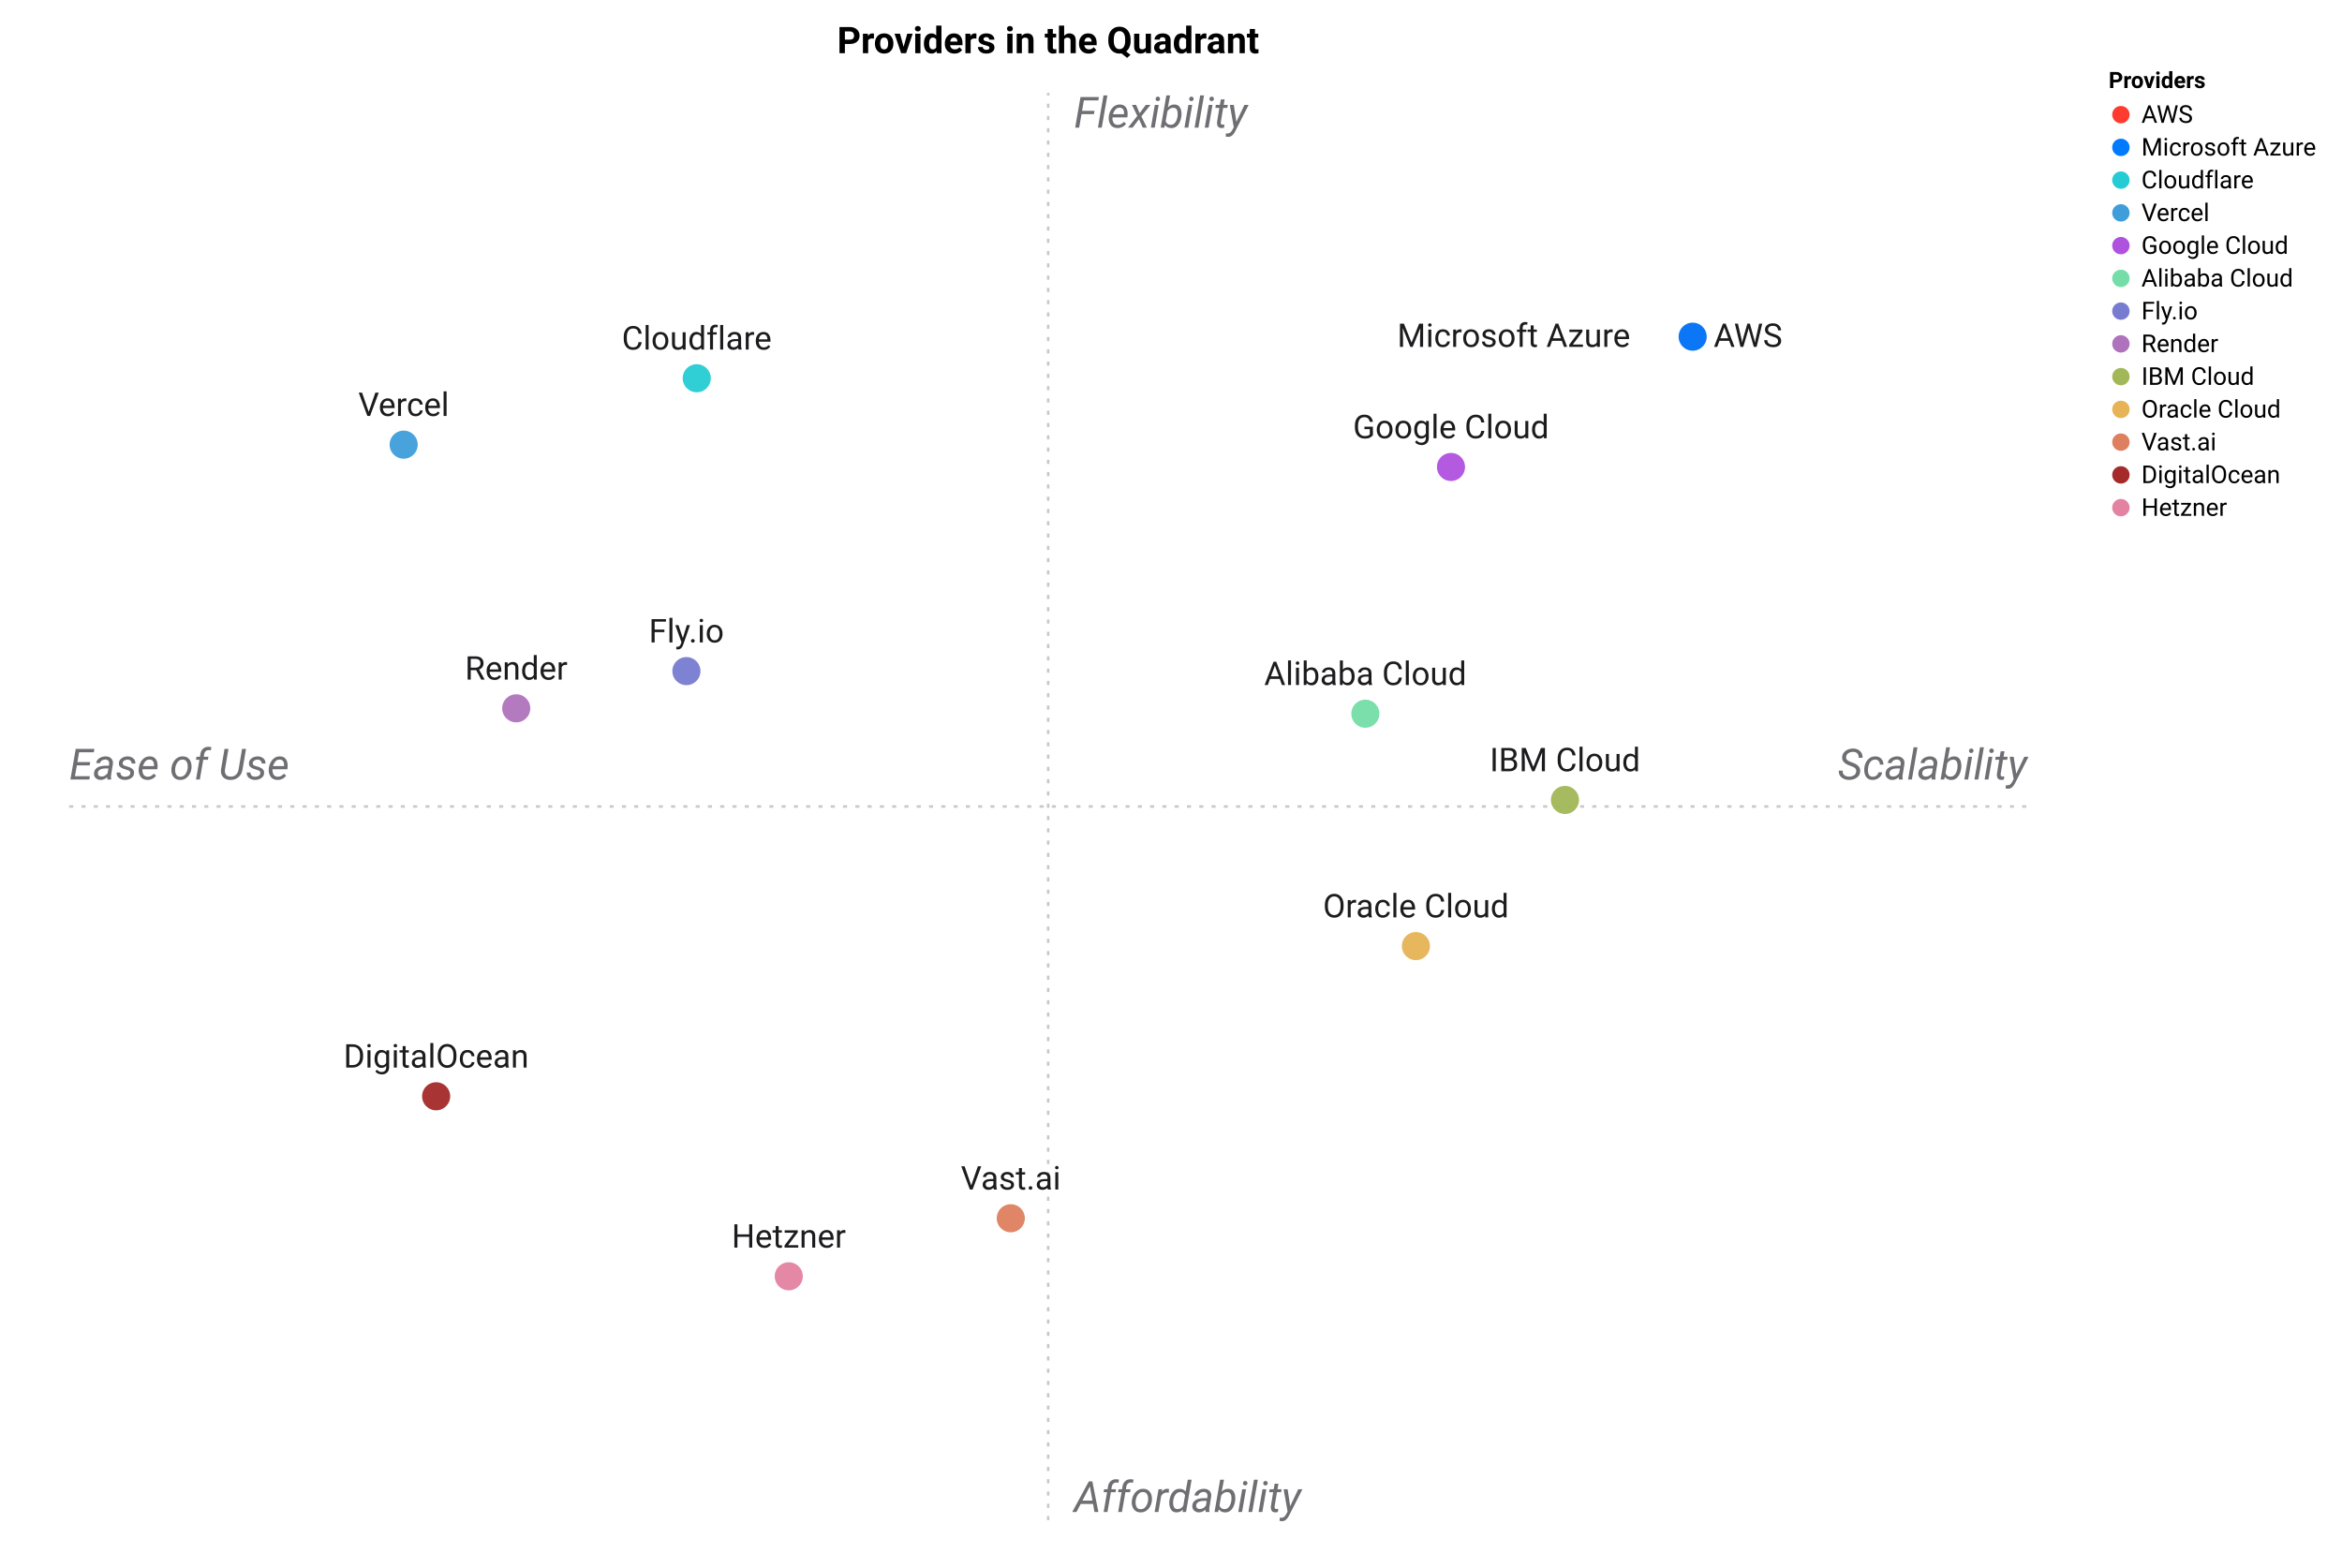
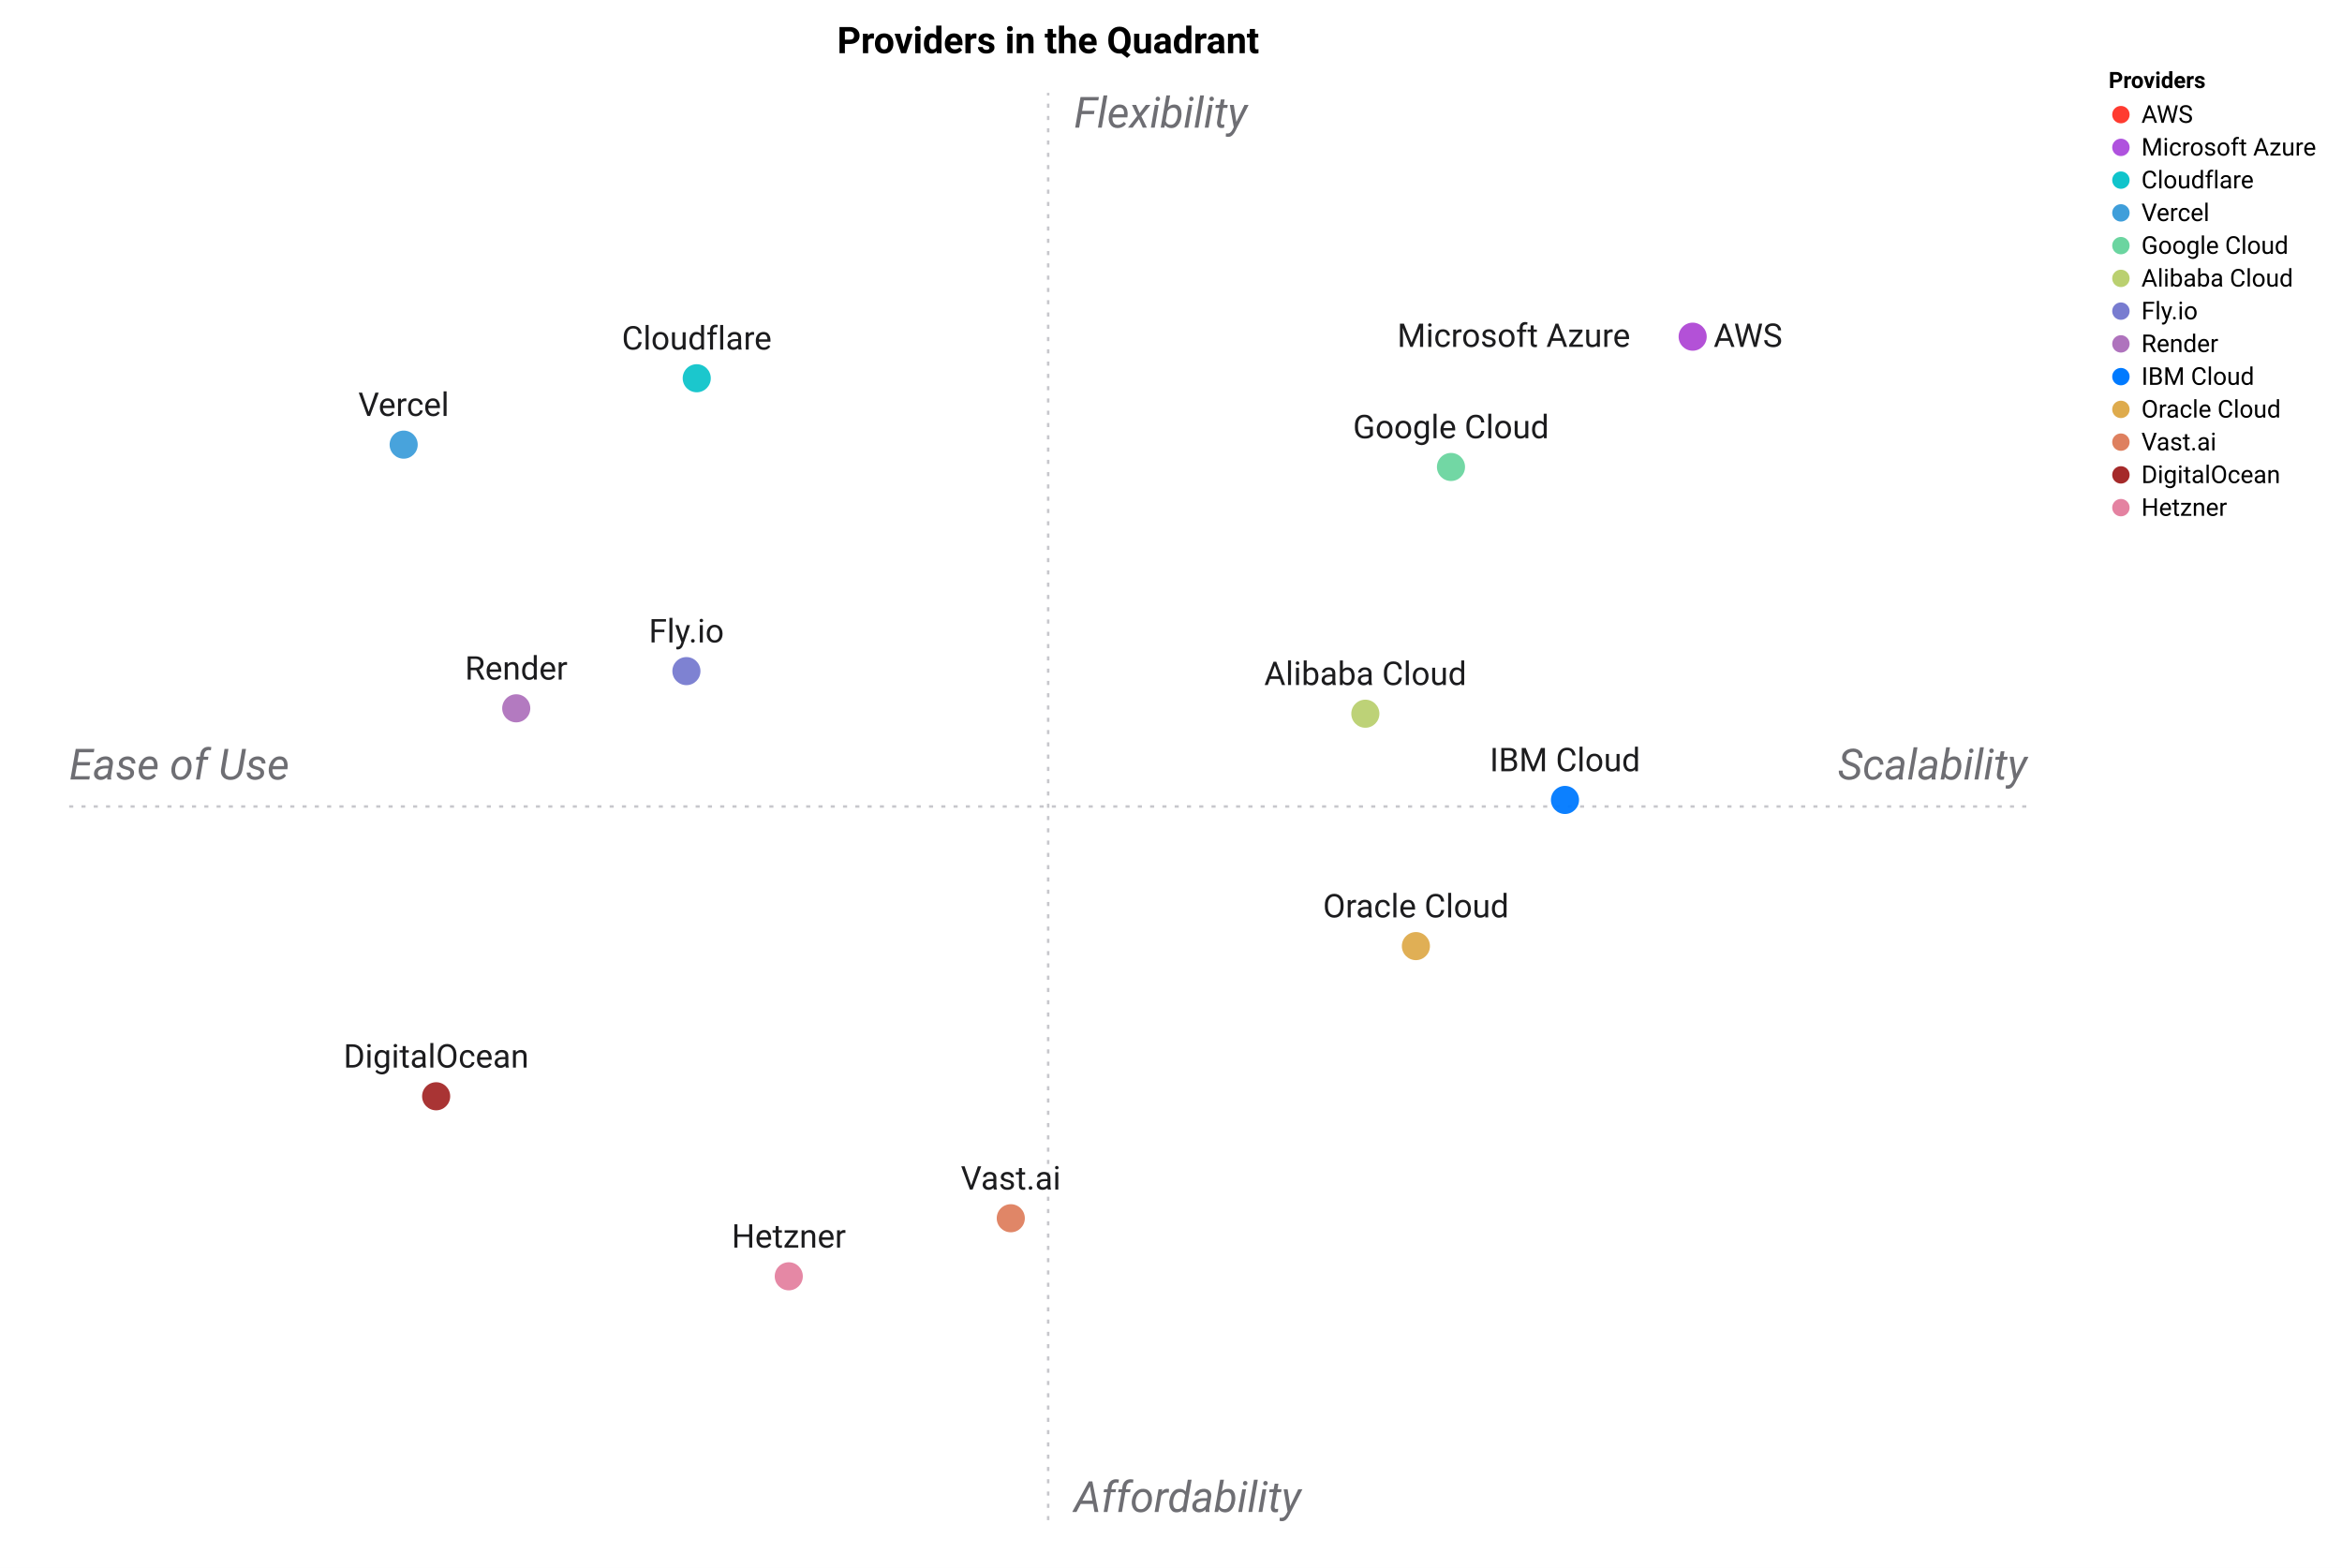
<svg xmlns="http://www.w3.org/2000/svg" version="1.1" class="marks" width="1144" height="766" viewBox="0 0 1144 766">
  <rect width="1144" height="766" fill="white" />
  <g fill="none" stroke-miterlimit="10" transform="translate(12,34)">
    <g class="mark-group role-frame root" role="graphics-object" aria-roledescription="group mark container">
      <g transform="translate(0,0)">
        <path class="background" aria-hidden="true" d="M0,0h1000v720h-1000Z" />
        <g>
          <g class="mark-group role-axis">
            <g transform="translate(0.5,720.5)">
              <path class="background" aria-hidden="true" d="M0,0h0v0h0Z" pointer-events="none" />
              <g />
              <path class="foreground" aria-hidden="true" d="" pointer-events="none" display="none" />
            </g>
          </g>
          <g class="mark-group role-axis">
            <g transform="translate(0.5,0.5)">
              <path class="background" aria-hidden="true" d="M0,0h0v0h0Z" pointer-events="none" />
              <g />
              <path class="foreground" aria-hidden="true" d="" pointer-events="none" display="none" />
            </g>
          </g>
          <g class="mark-rule role-mark layer_0_marks" role="graphics-symbol" aria-roledescription="rule mark container">
            <line transform="translate(21.78877,360)" x2="956.422" y2="0" stroke="#C7C7CC" stroke-width="1.2" stroke-dasharray="2,4" />
          </g>
          <g class="mark-rule role-mark layer_1_marks" role="graphics-symbol" aria-roledescription="rule mark container">
            <line transform="translate(500,708.6429)" x2="0" y2="-697.286" stroke="#C7C7CC" stroke-width="1.2" stroke-dasharray="2,4" />
          </g>
          <g class="mark-text role-mark layer_2_marks" role="graphics-object" aria-roledescription="text mark container">
            <text aria-label="x: 3.3474786306; y: 0.102009480998; t: Scalability" role="graphics-symbol" aria-roledescription="text mark" text-anchor="end" transform="translate(978.2112,346.8191)" font-family="Roboto, -apple-system, Helvetica, Arial, sans-serif" font-size="21px" font-style="italic" fill="#6E6E73">Scalability</text>
          </g>
          <g class="mark-text role-mark layer_3_marks" role="graphics-object" aria-roledescription="text mark container">
            <text aria-label="x: −3.3474786306; y: 0.102009480998; t: Ease of Use" role="graphics-symbol" aria-roledescription="text mark" text-anchor="start" transform="translate(21.78877,346.8191)" font-family="Roboto, -apple-system, Helvetica, Arial, sans-serif" font-size="21px" font-style="italic" fill="#6E6E73">Ease of Use</text>
          </g>
          <g class="mark-text role-mark layer_4_marks" role="graphics-object" aria-roledescription="text mark container">
            <text aria-label="x: 0.0881495360264; y: 3.87381004089; t: Flexibility" role="graphics-symbol" aria-roledescription="text mark" text-anchor="start" transform="translate(512.5928,28.3571)" font-family="Roboto, -apple-system, Helvetica, Arial, sans-serif" font-size="21px" font-style="italic" fill="#6E6E73">Flexibility</text>
          </g>
          <g class="mark-text role-mark layer_5_marks" role="graphics-object" aria-roledescription="text mark container">
            <text aria-label="x: 0.0881495360264; y: −3.87381004089; t: Affordability" role="graphics-symbol" aria-roledescription="text mark" text-anchor="start" transform="translate(512.5928,704.6429)" font-family="Roboto, -apple-system, Helvetica, Arial, sans-serif" font-size="21px" font-style="italic" fill="#6E6E73">Affordability</text>
          </g>
          <g class="mark-symbol role-mark layer_6_marks" role="graphics-object" aria-roledescription="symbol mark container">
            <path aria-label="axis1: 2.20373840066; axis2: 2.55023702494; name: AWS; role: best" role="graphics-symbol" aria-roledescription="point" transform="translate(814.8198,130.4787)" d="M7.365,0A7.365,7.365,0,1,1,-7.365,0A7.365,7.365,0,1,1,7.365,0" fill="#FF3B30" stroke="white" stroke-width="1" opacity="0.95" />
-             <path aria-label="axis1: 1.37734228257; axis2: 1.84297765368; name: Google Cloud; role: innovative" role="graphics-symbol" aria-roledescription="point" transform="translate(696.7632,194.132)" d="M7.365,0A7.365,7.365,0,1,1,-7.365,0A7.365,7.365,0,1,1,7.365,0" fill="#AF52DE" stroke="white" stroke-width="1" opacity="0.95" />
-             <path aria-label="axis1: 2.20373840066; axis2: 2.55023702494; name: Microsoft Azure; role: trustworthy" role="graphics-symbol" aria-roledescription="point" transform="translate(814.8198,130.4787)" d="M7.365,0A7.365,7.365,0,1,1,-7.365,0A7.365,7.365,0,1,1,7.365,0" fill="#007AFF" stroke="white" stroke-width="1" opacity="0.95" />
-             <path aria-label="axis1: 1.25739762463; axis2: −0.757832241437; name: Oracle Cloud; role: competitor" role="graphics-symbol" aria-roledescription="point" transform="translate(679.6282,428.2049)" d="M7.365,0A7.365,7.365,0,1,1,-7.365,0A7.365,7.365,0,1,1,7.365,0" fill="#E6B356" stroke="white" stroke-width="1" opacity="0.95" />
-             <path aria-label="axis1: 1.76712601556; axis2: 0.0355304722544; name: IBM Cloud; role: competitor" role="graphics-symbol" aria-roledescription="point" transform="translate(752.4466,356.8023)" d="M7.365,0A7.365,7.365,0,1,1,-7.365,0A7.365,7.365,0,1,1,7.365,0" fill="#A2B858" stroke="white" stroke-width="1" opacity="0.95" />
-             <path aria-label="axis1: 1.08453647724; axis2: 0.503639815059; name: Alibaba Cloud; role: competitor" role="graphics-symbol" aria-roledescription="point" transform="translate(654.9338,314.6724)" d="M7.365,0A7.365,7.365,0,1,1,-7.365,0A7.365,7.365,0,1,1,7.365,0" fill="#74DDA8" stroke="white" stroke-width="1" opacity="0.95" />
+             <path aria-label="axis1: 1.37734228257; axis2: 1.84297765368; name: Google Cloud; role: competitor" role="graphics-symbol" aria-roledescription="point" transform="translate(696.7632,194.132)" d="M7.365,0A7.365,7.365,0,1,1,-7.365,0A7.365,7.365,0,1,1,7.365,0" fill="#6BD5A0" stroke="white" stroke-width="1" opacity="0.95" />
+             <path aria-label="axis1: 2.20373840066; axis2: 2.55023702494; name: Microsoft Azure; role: top" role="graphics-symbol" aria-roledescription="point" transform="translate(814.8198,130.4787)" d="M7.365,0A7.365,7.365,0,1,1,-7.365,0A7.365,7.365,0,1,1,7.365,0" fill="#AF52DE" stroke="white" stroke-width="1" opacity="0.95" />
+             <path aria-label="axis1: 1.25739762463; axis2: −0.757832241437; name: Oracle Cloud; role: competitor" role="graphics-symbol" aria-roledescription="point" transform="translate(679.6282,428.2049)" d="M7.365,0A7.365,7.365,0,1,1,-7.365,0A7.365,7.365,0,1,1,7.365,0" fill="#DEAB4D" stroke="white" stroke-width="1" opacity="0.95" />
+             <path aria-label="axis1: 1.76712601556; axis2: 0.0355304722544; name: IBM Cloud; role: right" role="graphics-symbol" aria-roledescription="point" transform="translate(752.4466,356.8023)" d="M7.365,0A7.365,7.365,0,1,1,-7.365,0A7.365,7.365,0,1,1,7.365,0" fill="#007AFF" stroke="white" stroke-width="1" opacity="0.95" />
+             <path aria-label="axis1: 1.08453647724; axis2: 0.503639815059; name: Alibaba Cloud; role: competitor" role="graphics-symbol" aria-roledescription="point" transform="translate(654.9338,314.6724)" d="M7.365,0A7.365,7.365,0,1,1,-7.365,0A7.365,7.365,0,1,1,7.365,0" fill="#BAD070" stroke="white" stroke-width="1" opacity="0.95" />
            <path aria-label="axis1: −2.09267454863; axis2: −1.57301431066; name: DigitalOcean; role: worst" role="graphics-symbol" aria-roledescription="point" transform="translate(201.0465,501.5713)" d="M7.365,0A7.365,7.365,0,1,1,-7.365,0A7.365,7.365,0,1,1,7.365,0" fill="#A52A2A" stroke="white" stroke-width="1" opacity="0.95" />
-             <path aria-label="axis1: −1.20161807245; axis2: 2.32456698356; name: Cloudflare; role: competitor" role="graphics-symbol" aria-roledescription="point" transform="translate(328.3403,150.789)" d="M7.365,0A7.365,7.365,0,1,1,-7.365,0A7.365,7.365,0,1,1,7.365,0" fill="#26CCD3" stroke="white" stroke-width="1" opacity="0.95" />
+             <path aria-label="axis1: −1.20161807245; axis2: 2.32456698356; name: Cloudflare; role: competitor" role="graphics-symbol" aria-roledescription="point" transform="translate(328.3403,150.789)" d="M7.365,0A7.365,7.365,0,1,1,-7.365,0A7.365,7.365,0,1,1,7.365,0" fill="#10C4CB" stroke="white" stroke-width="1" opacity="0.95" />
            <path aria-label="axis1: −2.20373840066; axis2: 1.96418662183; name: Vercel; role: competitor" role="graphics-symbol" aria-roledescription="point" transform="translate(185.1802,183.2232)" d="M7.365,0A7.365,7.365,0,1,1,-7.365,0A7.365,7.365,0,1,1,7.365,0" fill="#3F9EDA" stroke="white" stroke-width="1" opacity="0.95" />
            <path aria-label="axis1: −0.886945092191; axis2: −2.55023702494; name: Hetzner; role: competitor" role="graphics-symbol" aria-roledescription="point" transform="translate(373.2936,589.5213)" d="M7.365,0A7.365,7.365,0,1,1,-7.365,0A7.365,7.365,0,1,1,7.365,0" fill="#E482A1" stroke="white" stroke-width="1" opacity="0.95" />
            <path aria-label="axis1: −1.23693981361; axis2: 0.734849351106; name: Fly.io; role: competitor" role="graphics-symbol" aria-roledescription="point" transform="translate(323.2943,293.8636)" d="M7.365,0A7.365,7.365,0,1,1,-7.365,0A7.365,7.365,0,1,1,7.365,0" fill="#787CD0" stroke="white" stroke-width="1" opacity="0.95" />
            <path aria-label="axis1: −1.81881912059; axis2: 0.532890718784; name: Render; role: competitor" role="graphics-symbol" aria-roledescription="point" transform="translate(240.1687,312.0398)" d="M7.365,0A7.365,7.365,0,1,1,-7.365,0A7.365,7.365,0,1,1,7.365,0" fill="#AF73BD" stroke="white" stroke-width="1" opacity="0.95" />
            <path aria-label="axis1: −0.12782826664; axis2: −2.23508022818; name: Vast.ai; role: competitor" role="graphics-symbol" aria-roledescription="point" transform="translate(481.7388,561.1572)" d="M7.365,0A7.365,7.365,0,1,1,-7.365,0A7.365,7.365,0,1,1,7.365,0" fill="#DE805F" stroke="white" stroke-width="1" opacity="0.95" />
          </g>
          <g class="mark-text role-mark layer_7_marks" role="graphics-object" aria-roledescription="text mark container">
            <text aria-label="labelx: 2.39289751058; labely: 2.55023702494; label: AWS" role="graphics-symbol" aria-roledescription="text mark" text-anchor="middle" transform="translate(841.8425,135.4787)" font-family="Roboto, -apple-system, Helvetica, Arial, sans-serif" font-size="16px" fill="#1C1C1E">AWS</text>
            <text aria-label="labelx: 1.37734228257; labely: 2.05433998892; label: Google Cloud" role="graphics-symbol" aria-roledescription="text mark" text-anchor="middle" transform="translate(696.7632,180.1094)" font-family="Roboto, -apple-system, Helvetica, Arial, sans-serif" font-size="16px" fill="#1C1C1E">Google Cloud</text>
            <text aria-label="labelx: 1.59193164867; labely: 2.55023702494; label: Microsoft Azure" role="graphics-symbol" aria-roledescription="text mark" text-anchor="middle" transform="translate(727.4188,135.4787)" font-family="Roboto, -apple-system, Helvetica, Arial, sans-serif" font-size="16px" fill="#1C1C1E">Microsoft Azure</text>
            <text aria-label="labelx: 1.25739762463; labely: −0.546469906202; label: Oracle Cloud" role="graphics-symbol" aria-roledescription="text mark" text-anchor="middle" transform="translate(679.6282,414.1823)" font-family="Roboto, -apple-system, Helvetica, Arial, sans-serif" font-size="16px" fill="#1C1C1E">Oracle Cloud</text>
            <text aria-label="labelx: 1.76712601556; labely: 0.246892807489; label: IBM Cloud" role="graphics-symbol" aria-roledescription="text mark" text-anchor="middle" transform="translate(752.4466,342.7796)" font-family="Roboto, -apple-system, Helvetica, Arial, sans-serif" font-size="16px" fill="#1C1C1E">IBM Cloud</text>
            <text aria-label="labelx: 1.08453647724; labely: 0.715002150294; label: Alibaba Cloud" role="graphics-symbol" aria-roledescription="text mark" text-anchor="middle" transform="translate(654.9338,300.6498)" font-family="Roboto, -apple-system, Helvetica, Arial, sans-serif" font-size="16px" fill="#1C1C1E">Alibaba Cloud</text>
            <text aria-label="labelx: −2.09267454863; labely: −1.36165197542; label: DigitalOcean" role="graphics-symbol" aria-roledescription="text mark" text-anchor="middle" transform="translate(201.0465,487.5487)" font-family="Roboto, -apple-system, Helvetica, Arial, sans-serif" font-size="16px" fill="#1C1C1E">DigitalOcean</text>
            <text aria-label="labelx: −1.20161807245; labely: 2.5359293188; label: Cloudflare" role="graphics-symbol" aria-roledescription="text mark" text-anchor="middle" transform="translate(328.3403,136.7664)" font-family="Roboto, -apple-system, Helvetica, Arial, sans-serif" font-size="16px" fill="#1C1C1E">Cloudflare</text>
            <text aria-label="labelx: −2.20373840066; labely: 2.17554895706; label: Vercel" role="graphics-symbol" aria-roledescription="text mark" text-anchor="middle" transform="translate(185.1802,169.2006)" font-family="Roboto, -apple-system, Helvetica, Arial, sans-serif" font-size="16px" fill="#1C1C1E">Vercel</text>
            <text aria-label="labelx: −0.886945092191; labely: −2.33887468971; label: Hetzner" role="graphics-symbol" aria-roledescription="text mark" text-anchor="middle" transform="translate(373.2936,575.4987)" font-family="Roboto, -apple-system, Helvetica, Arial, sans-serif" font-size="16px" fill="#1C1C1E">Hetzner</text>
            <text aria-label="labelx: −1.23693981361; labely: 0.946211686341; label: Fly.io" role="graphics-symbol" aria-roledescription="text mark" text-anchor="middle" transform="translate(323.2943,279.8409)" font-family="Roboto, -apple-system, Helvetica, Arial, sans-serif" font-size="16px" fill="#1C1C1E">Fly.io</text>
            <text aria-label="labelx: −1.81881912059; labely: 0.744253054019; label: Render" role="graphics-symbol" aria-roledescription="text mark" text-anchor="middle" transform="translate(240.1687,298.0172)" font-family="Roboto, -apple-system, Helvetica, Arial, sans-serif" font-size="16px" fill="#1C1C1E">Render</text>
            <text aria-label="labelx: −0.12782826664; labely: −2.02371789295; label: Vast.ai" role="graphics-symbol" aria-roledescription="text mark" text-anchor="middle" transform="translate(481.7388,547.1346)" font-family="Roboto, -apple-system, Helvetica, Arial, sans-serif" font-size="16px" fill="#1C1C1E">Vast.ai</text>
          </g>
          <g class="mark-group role-legend" role="graphics-symbol" aria-roledescription="legend" aria-label="Symbol legend titled 'Providers' for fill color with 13 values: AWS, Microsoft Azure, Cloudflare, Vercel, Google Cloud, ending with Hetzner">
            <g transform="translate(1018,0)">
              <path class="background" aria-hidden="true" d="M0,0h102v221h-102Z" pointer-events="none" />
              <g>
                <g class="mark-group role-legend-entry">
                  <g transform="translate(0,16)">
                    <path class="background" aria-hidden="true" d="M0,0h0v0h0Z" pointer-events="none" />
                    <g>
                      <g class="mark-group role-scope" role="graphics-object" aria-roledescription="group mark container">
                        <g transform="translate(0,0)">
                          <path class="background" aria-hidden="true" d="M0,0h101.312v12.5h-101.312Z" pointer-events="none" opacity="1" />
                          <g>
                            <g class="mark-symbol role-legend-symbol" pointer-events="none">
                              <path transform="translate(6,6)" d="M5,0A5,5,0,1,1,-5,0A5,5,0,1,1,5,0" fill="#FF3B30" stroke="white" stroke-width="1.5" opacity="1" />
                            </g>
                            <g class="mark-text role-legend-label" pointer-events="none">
                              <text text-anchor="start" transform="translate(16,10)" font-family="Roboto, -apple-system, Helvetica, Arial, sans-serif" font-size="12px" fill="#000" opacity="1">AWS</text>
                            </g>
                          </g>
                          <path class="foreground" aria-hidden="true" d="" pointer-events="none" display="none" />
                        </g>
                        <g transform="translate(0,16)">
                          <path class="background" aria-hidden="true" d="M0,0h101.312v12.5h-101.312Z" pointer-events="none" opacity="1" />
                          <g>
                            <g class="mark-symbol role-legend-symbol" pointer-events="none">
+                               <path transform="translate(6,6)" d="M5,0A5,5,0,1,1,-5,0A5,5,0,1,1,5,0" fill="#AF52DE" stroke="white" stroke-width="1.5" opacity="1" />
+                             </g>
+                             <g class="mark-text role-legend-label" pointer-events="none">
+                               <text text-anchor="start" transform="translate(16,10)" font-family="Roboto, -apple-system, Helvetica, Arial, sans-serif" font-size="12px" fill="#000" opacity="1">Microsoft Azure</text>
+                             </g>
+                           </g>
+                           <path class="foreground" aria-hidden="true" d="" pointer-events="none" display="none" />
+                         </g>
+                         <g transform="translate(0,32)">
+                           <path class="background" aria-hidden="true" d="M0,0h101.312v12.5h-101.312Z" pointer-events="none" opacity="1" />
+                           <g>
+                             <g class="mark-symbol role-legend-symbol" pointer-events="none">
+                               <path transform="translate(6,6)" d="M5,0A5,5,0,1,1,-5,0A5,5,0,1,1,5,0" fill="#10C4CB" stroke="white" stroke-width="1.5" opacity="1" />
+                             </g>
+                             <g class="mark-text role-legend-label" pointer-events="none">
+                               <text text-anchor="start" transform="translate(16,10)" font-family="Roboto, -apple-system, Helvetica, Arial, sans-serif" font-size="12px" fill="#000" opacity="1">Cloudflare</text>
+                             </g>
+                           </g>
+                           <path class="foreground" aria-hidden="true" d="" pointer-events="none" display="none" />
+                         </g>
+                         <g transform="translate(0,48)">
+                           <path class="background" aria-hidden="true" d="M0,0h101.312v12.5h-101.312Z" pointer-events="none" opacity="1" />
+                           <g>
+                             <g class="mark-symbol role-legend-symbol" pointer-events="none">
+                               <path transform="translate(6,6)" d="M5,0A5,5,0,1,1,-5,0A5,5,0,1,1,5,0" fill="#3F9EDA" stroke="white" stroke-width="1.5" opacity="1" />
+                             </g>
+                             <g class="mark-text role-legend-label" pointer-events="none">
+                               <text text-anchor="start" transform="translate(16,10)" font-family="Roboto, -apple-system, Helvetica, Arial, sans-serif" font-size="12px" fill="#000" opacity="1">Vercel</text>
+                             </g>
+                           </g>
+                           <path class="foreground" aria-hidden="true" d="" pointer-events="none" display="none" />
+                         </g>
+                         <g transform="translate(0,64)">
+                           <path class="background" aria-hidden="true" d="M0,0h101.312v12.5h-101.312Z" pointer-events="none" opacity="1" />
+                           <g>
+                             <g class="mark-symbol role-legend-symbol" pointer-events="none">
+                               <path transform="translate(6,6)" d="M5,0A5,5,0,1,1,-5,0A5,5,0,1,1,5,0" fill="#6BD5A0" stroke="white" stroke-width="1.5" opacity="1" />
+                             </g>
+                             <g class="mark-text role-legend-label" pointer-events="none">
+                               <text text-anchor="start" transform="translate(16,10)" font-family="Roboto, -apple-system, Helvetica, Arial, sans-serif" font-size="12px" fill="#000" opacity="1">Google Cloud</text>
+                             </g>
+                           </g>
+                           <path class="foreground" aria-hidden="true" d="" pointer-events="none" display="none" />
+                         </g>
+                         <g transform="translate(0,80)">
+                           <path class="background" aria-hidden="true" d="M0,0h101.312v12.5h-101.312Z" pointer-events="none" opacity="1" />
+                           <g>
+                             <g class="mark-symbol role-legend-symbol" pointer-events="none">
+                               <path transform="translate(6,6)" d="M5,0A5,5,0,1,1,-5,0A5,5,0,1,1,5,0" fill="#BAD070" stroke="white" stroke-width="1.5" opacity="1" />
+                             </g>
+                             <g class="mark-text role-legend-label" pointer-events="none">
+                               <text text-anchor="start" transform="translate(16,10)" font-family="Roboto, -apple-system, Helvetica, Arial, sans-serif" font-size="12px" fill="#000" opacity="1">Alibaba Cloud</text>
+                             </g>
+                           </g>
+                           <path class="foreground" aria-hidden="true" d="" pointer-events="none" display="none" />
+                         </g>
+                         <g transform="translate(0,96)">
+                           <path class="background" aria-hidden="true" d="M0,0h101.312v12.5h-101.312Z" pointer-events="none" opacity="1" />
+                           <g>
+                             <g class="mark-symbol role-legend-symbol" pointer-events="none">
+                               <path transform="translate(6,6)" d="M5,0A5,5,0,1,1,-5,0A5,5,0,1,1,5,0" fill="#787CD0" stroke="white" stroke-width="1.5" opacity="1" />
+                             </g>
+                             <g class="mark-text role-legend-label" pointer-events="none">
+                               <text text-anchor="start" transform="translate(16,10)" font-family="Roboto, -apple-system, Helvetica, Arial, sans-serif" font-size="12px" fill="#000" opacity="1">Fly.io</text>
+                             </g>
+                           </g>
+                           <path class="foreground" aria-hidden="true" d="" pointer-events="none" display="none" />
+                         </g>
+                         <g transform="translate(0,112)">
+                           <path class="background" aria-hidden="true" d="M0,0h101.312v12.5h-101.312Z" pointer-events="none" opacity="1" />
+                           <g>
+                             <g class="mark-symbol role-legend-symbol" pointer-events="none">
+                               <path transform="translate(6,6)" d="M5,0A5,5,0,1,1,-5,0A5,5,0,1,1,5,0" fill="#AF73BD" stroke="white" stroke-width="1.5" opacity="1" />
+                             </g>
+                             <g class="mark-text role-legend-label" pointer-events="none">
+                               <text text-anchor="start" transform="translate(16,10)" font-family="Roboto, -apple-system, Helvetica, Arial, sans-serif" font-size="12px" fill="#000" opacity="1">Render</text>
+                             </g>
+                           </g>
+                           <path class="foreground" aria-hidden="true" d="" pointer-events="none" display="none" />
+                         </g>
+                         <g transform="translate(0,128)">
+                           <path class="background" aria-hidden="true" d="M0,0h101.312v12.5h-101.312Z" pointer-events="none" opacity="1" />
+                           <g>
+                             <g class="mark-symbol role-legend-symbol" pointer-events="none">
                              <path transform="translate(6,6)" d="M5,0A5,5,0,1,1,-5,0A5,5,0,1,1,5,0" fill="#007AFF" stroke="white" stroke-width="1.5" opacity="1" />
                            </g>
                            <g class="mark-text role-legend-label" pointer-events="none">
-                               <text text-anchor="start" transform="translate(16,10)" font-family="Roboto, -apple-system, Helvetica, Arial, sans-serif" font-size="12px" fill="#000" opacity="1">Microsoft Azure</text>
-                             </g>
-                           </g>
-                           <path class="foreground" aria-hidden="true" d="" pointer-events="none" display="none" />
-                         </g>
-                         <g transform="translate(0,32)">
-                           <path class="background" aria-hidden="true" d="M0,0h101.312v12.5h-101.312Z" pointer-events="none" opacity="1" />
-                           <g>
-                             <g class="mark-symbol role-legend-symbol" pointer-events="none">
-                               <path transform="translate(6,6)" d="M5,0A5,5,0,1,1,-5,0A5,5,0,1,1,5,0" fill="#26CCD3" stroke="white" stroke-width="1.5" opacity="1" />
-                             </g>
-                             <g class="mark-text role-legend-label" pointer-events="none">
-                               <text text-anchor="start" transform="translate(16,10)" font-family="Roboto, -apple-system, Helvetica, Arial, sans-serif" font-size="12px" fill="#000" opacity="1">Cloudflare</text>
-                             </g>
-                           </g>
-                           <path class="foreground" aria-hidden="true" d="" pointer-events="none" display="none" />
-                         </g>
-                         <g transform="translate(0,48)">
-                           <path class="background" aria-hidden="true" d="M0,0h101.312v12.5h-101.312Z" pointer-events="none" opacity="1" />
-                           <g>
-                             <g class="mark-symbol role-legend-symbol" pointer-events="none">
-                               <path transform="translate(6,6)" d="M5,0A5,5,0,1,1,-5,0A5,5,0,1,1,5,0" fill="#3F9EDA" stroke="white" stroke-width="1.5" opacity="1" />
-                             </g>
-                             <g class="mark-text role-legend-label" pointer-events="none">
-                               <text text-anchor="start" transform="translate(16,10)" font-family="Roboto, -apple-system, Helvetica, Arial, sans-serif" font-size="12px" fill="#000" opacity="1">Vercel</text>
-                             </g>
-                           </g>
-                           <path class="foreground" aria-hidden="true" d="" pointer-events="none" display="none" />
-                         </g>
-                         <g transform="translate(0,64)">
-                           <path class="background" aria-hidden="true" d="M0,0h101.312v12.5h-101.312Z" pointer-events="none" opacity="1" />
-                           <g>
-                             <g class="mark-symbol role-legend-symbol" pointer-events="none">
-                               <path transform="translate(6,6)" d="M5,0A5,5,0,1,1,-5,0A5,5,0,1,1,5,0" fill="#AF52DE" stroke="white" stroke-width="1.5" opacity="1" />
-                             </g>
-                             <g class="mark-text role-legend-label" pointer-events="none">
-                               <text text-anchor="start" transform="translate(16,10)" font-family="Roboto, -apple-system, Helvetica, Arial, sans-serif" font-size="12px" fill="#000" opacity="1">Google Cloud</text>
-                             </g>
-                           </g>
-                           <path class="foreground" aria-hidden="true" d="" pointer-events="none" display="none" />
-                         </g>
-                         <g transform="translate(0,80)">
-                           <path class="background" aria-hidden="true" d="M0,0h101.312v12.5h-101.312Z" pointer-events="none" opacity="1" />
-                           <g>
-                             <g class="mark-symbol role-legend-symbol" pointer-events="none">
-                               <path transform="translate(6,6)" d="M5,0A5,5,0,1,1,-5,0A5,5,0,1,1,5,0" fill="#74DDA8" stroke="white" stroke-width="1.5" opacity="1" />
-                             </g>
-                             <g class="mark-text role-legend-label" pointer-events="none">
-                               <text text-anchor="start" transform="translate(16,10)" font-family="Roboto, -apple-system, Helvetica, Arial, sans-serif" font-size="12px" fill="#000" opacity="1">Alibaba Cloud</text>
-                             </g>
-                           </g>
-                           <path class="foreground" aria-hidden="true" d="" pointer-events="none" display="none" />
-                         </g>
-                         <g transform="translate(0,96)">
-                           <path class="background" aria-hidden="true" d="M0,0h101.312v12.5h-101.312Z" pointer-events="none" opacity="1" />
-                           <g>
-                             <g class="mark-symbol role-legend-symbol" pointer-events="none">
-                               <path transform="translate(6,6)" d="M5,0A5,5,0,1,1,-5,0A5,5,0,1,1,5,0" fill="#787CD0" stroke="white" stroke-width="1.5" opacity="1" />
-                             </g>
-                             <g class="mark-text role-legend-label" pointer-events="none">
-                               <text text-anchor="start" transform="translate(16,10)" font-family="Roboto, -apple-system, Helvetica, Arial, sans-serif" font-size="12px" fill="#000" opacity="1">Fly.io</text>
-                             </g>
-                           </g>
-                           <path class="foreground" aria-hidden="true" d="" pointer-events="none" display="none" />
-                         </g>
-                         <g transform="translate(0,112)">
-                           <path class="background" aria-hidden="true" d="M0,0h101.312v12.5h-101.312Z" pointer-events="none" opacity="1" />
-                           <g>
-                             <g class="mark-symbol role-legend-symbol" pointer-events="none">
-                               <path transform="translate(6,6)" d="M5,0A5,5,0,1,1,-5,0A5,5,0,1,1,5,0" fill="#AF73BD" stroke="white" stroke-width="1.5" opacity="1" />
-                             </g>
-                             <g class="mark-text role-legend-label" pointer-events="none">
-                               <text text-anchor="start" transform="translate(16,10)" font-family="Roboto, -apple-system, Helvetica, Arial, sans-serif" font-size="12px" fill="#000" opacity="1">Render</text>
-                             </g>
-                           </g>
-                           <path class="foreground" aria-hidden="true" d="" pointer-events="none" display="none" />
-                         </g>
-                         <g transform="translate(0,128)">
-                           <path class="background" aria-hidden="true" d="M0,0h101.312v12.5h-101.312Z" pointer-events="none" opacity="1" />
-                           <g>
-                             <g class="mark-symbol role-legend-symbol" pointer-events="none">
-                               <path transform="translate(6,6)" d="M5,0A5,5,0,1,1,-5,0A5,5,0,1,1,5,0" fill="#A2B858" stroke="white" stroke-width="1.5" opacity="1" />
-                             </g>
-                             <g class="mark-text role-legend-label" pointer-events="none">
                              <text text-anchor="start" transform="translate(16,10)" font-family="Roboto, -apple-system, Helvetica, Arial, sans-serif" font-size="12px" fill="#000" opacity="1">IBM Cloud</text>
                            </g>
                          </g>
                          <path class="foreground" aria-hidden="true" d="" pointer-events="none" display="none" />
                        </g>
                        <g transform="translate(0,144)">
                          <path class="background" aria-hidden="true" d="M0,0h101.312v12.5h-101.312Z" pointer-events="none" opacity="1" />
                          <g>
                            <g class="mark-symbol role-legend-symbol" pointer-events="none">
-                               <path transform="translate(6,6)" d="M5,0A5,5,0,1,1,-5,0A5,5,0,1,1,5,0" fill="#E6B356" stroke="white" stroke-width="1.5" opacity="1" />
+                               <path transform="translate(6,6)" d="M5,0A5,5,0,1,1,-5,0A5,5,0,1,1,5,0" fill="#DEAB4D" stroke="white" stroke-width="1.5" opacity="1" />
                            </g>
                            <g class="mark-text role-legend-label" pointer-events="none">
                              <text text-anchor="start" transform="translate(16,10)" font-family="Roboto, -apple-system, Helvetica, Arial, sans-serif" font-size="12px" fill="#000" opacity="1">Oracle Cloud</text>
                            </g>
                          </g>
                          <path class="foreground" aria-hidden="true" d="" pointer-events="none" display="none" />
                        </g>
                        <g transform="translate(0,160)">
                          <path class="background" aria-hidden="true" d="M0,0h101.312v12.5h-101.312Z" pointer-events="none" opacity="1" />
                          <g>
                            <g class="mark-symbol role-legend-symbol" pointer-events="none">
                              <path transform="translate(6,6)" d="M5,0A5,5,0,1,1,-5,0A5,5,0,1,1,5,0" fill="#DE805F" stroke="white" stroke-width="1.5" opacity="1" />
                            </g>
                            <g class="mark-text role-legend-label" pointer-events="none">
                              <text text-anchor="start" transform="translate(16,10)" font-family="Roboto, -apple-system, Helvetica, Arial, sans-serif" font-size="12px" fill="#000" opacity="1">Vast.ai</text>
                            </g>
                          </g>
                          <path class="foreground" aria-hidden="true" d="" pointer-events="none" display="none" />
                        </g>
                        <g transform="translate(0,176)">
                          <path class="background" aria-hidden="true" d="M0,0h101.312v12.5h-101.312Z" pointer-events="none" opacity="1" />
                          <g>
                            <g class="mark-symbol role-legend-symbol" pointer-events="none">
                              <path transform="translate(6,6)" d="M5,0A5,5,0,1,1,-5,0A5,5,0,1,1,5,0" fill="#A52A2A" stroke="white" stroke-width="1.5" opacity="1" />
                            </g>
                            <g class="mark-text role-legend-label" pointer-events="none">
                              <text text-anchor="start" transform="translate(16,10)" font-family="Roboto, -apple-system, Helvetica, Arial, sans-serif" font-size="12px" fill="#000" opacity="1">DigitalOcean</text>
                            </g>
                          </g>
                          <path class="foreground" aria-hidden="true" d="" pointer-events="none" display="none" />
                        </g>
                        <g transform="translate(0,192)">
                          <path class="background" aria-hidden="true" d="M0,0h101.312v12.5h-101.312Z" pointer-events="none" opacity="1" />
                          <g>
                            <g class="mark-symbol role-legend-symbol" pointer-events="none">
                              <path transform="translate(6,6)" d="M5,0A5,5,0,1,1,-5,0A5,5,0,1,1,5,0" fill="#E482A1" stroke="white" stroke-width="1.5" opacity="1" />
                            </g>
                            <g class="mark-text role-legend-label" pointer-events="none">
                              <text text-anchor="start" transform="translate(16,10)" font-family="Roboto, -apple-system, Helvetica, Arial, sans-serif" font-size="12px" fill="#000" opacity="1">Hetzner</text>
                            </g>
                          </g>
                          <path class="foreground" aria-hidden="true" d="" pointer-events="none" display="none" />
                        </g>
                      </g>
                    </g>
                    <path class="foreground" aria-hidden="true" d="" pointer-events="none" display="none" />
                  </g>
                </g>
                <g class="mark-text role-legend-title" pointer-events="none">
                  <text text-anchor="start" transform="translate(0,9)" font-family="Roboto, -apple-system, Helvetica, Arial, sans-serif" font-size="11px" font-weight="bold" fill="#000" opacity="1">Providers</text>
                </g>
              </g>
              <path class="foreground" aria-hidden="true" d="" pointer-events="none" display="none" />
            </g>
          </g>
          <g class="mark-group role-title">
            <g transform="translate(500,-22)">
              <path class="background" aria-hidden="true" d="M0,0h0v0h0Z" pointer-events="none" />
              <g>
                <g class="mark-text role-title-text" role="graphics-symbol" aria-roledescription="title" aria-label="Title text 'Providers in the Quadrant'" pointer-events="none">
                  <text text-anchor="middle" transform="translate(0,14)" font-family="Roboto, -apple-system, Helvetica, Arial, sans-serif" font-size="18px" font-weight="bold" fill="#000" opacity="1">Providers in the Quadrant</text>
                </g>
              </g>
              <path class="foreground" aria-hidden="true" d="" pointer-events="none" display="none" />
            </g>
          </g>
        </g>
        <path class="foreground" aria-hidden="true" d="" display="none" />
      </g>
    </g>
  </g>
</svg>
